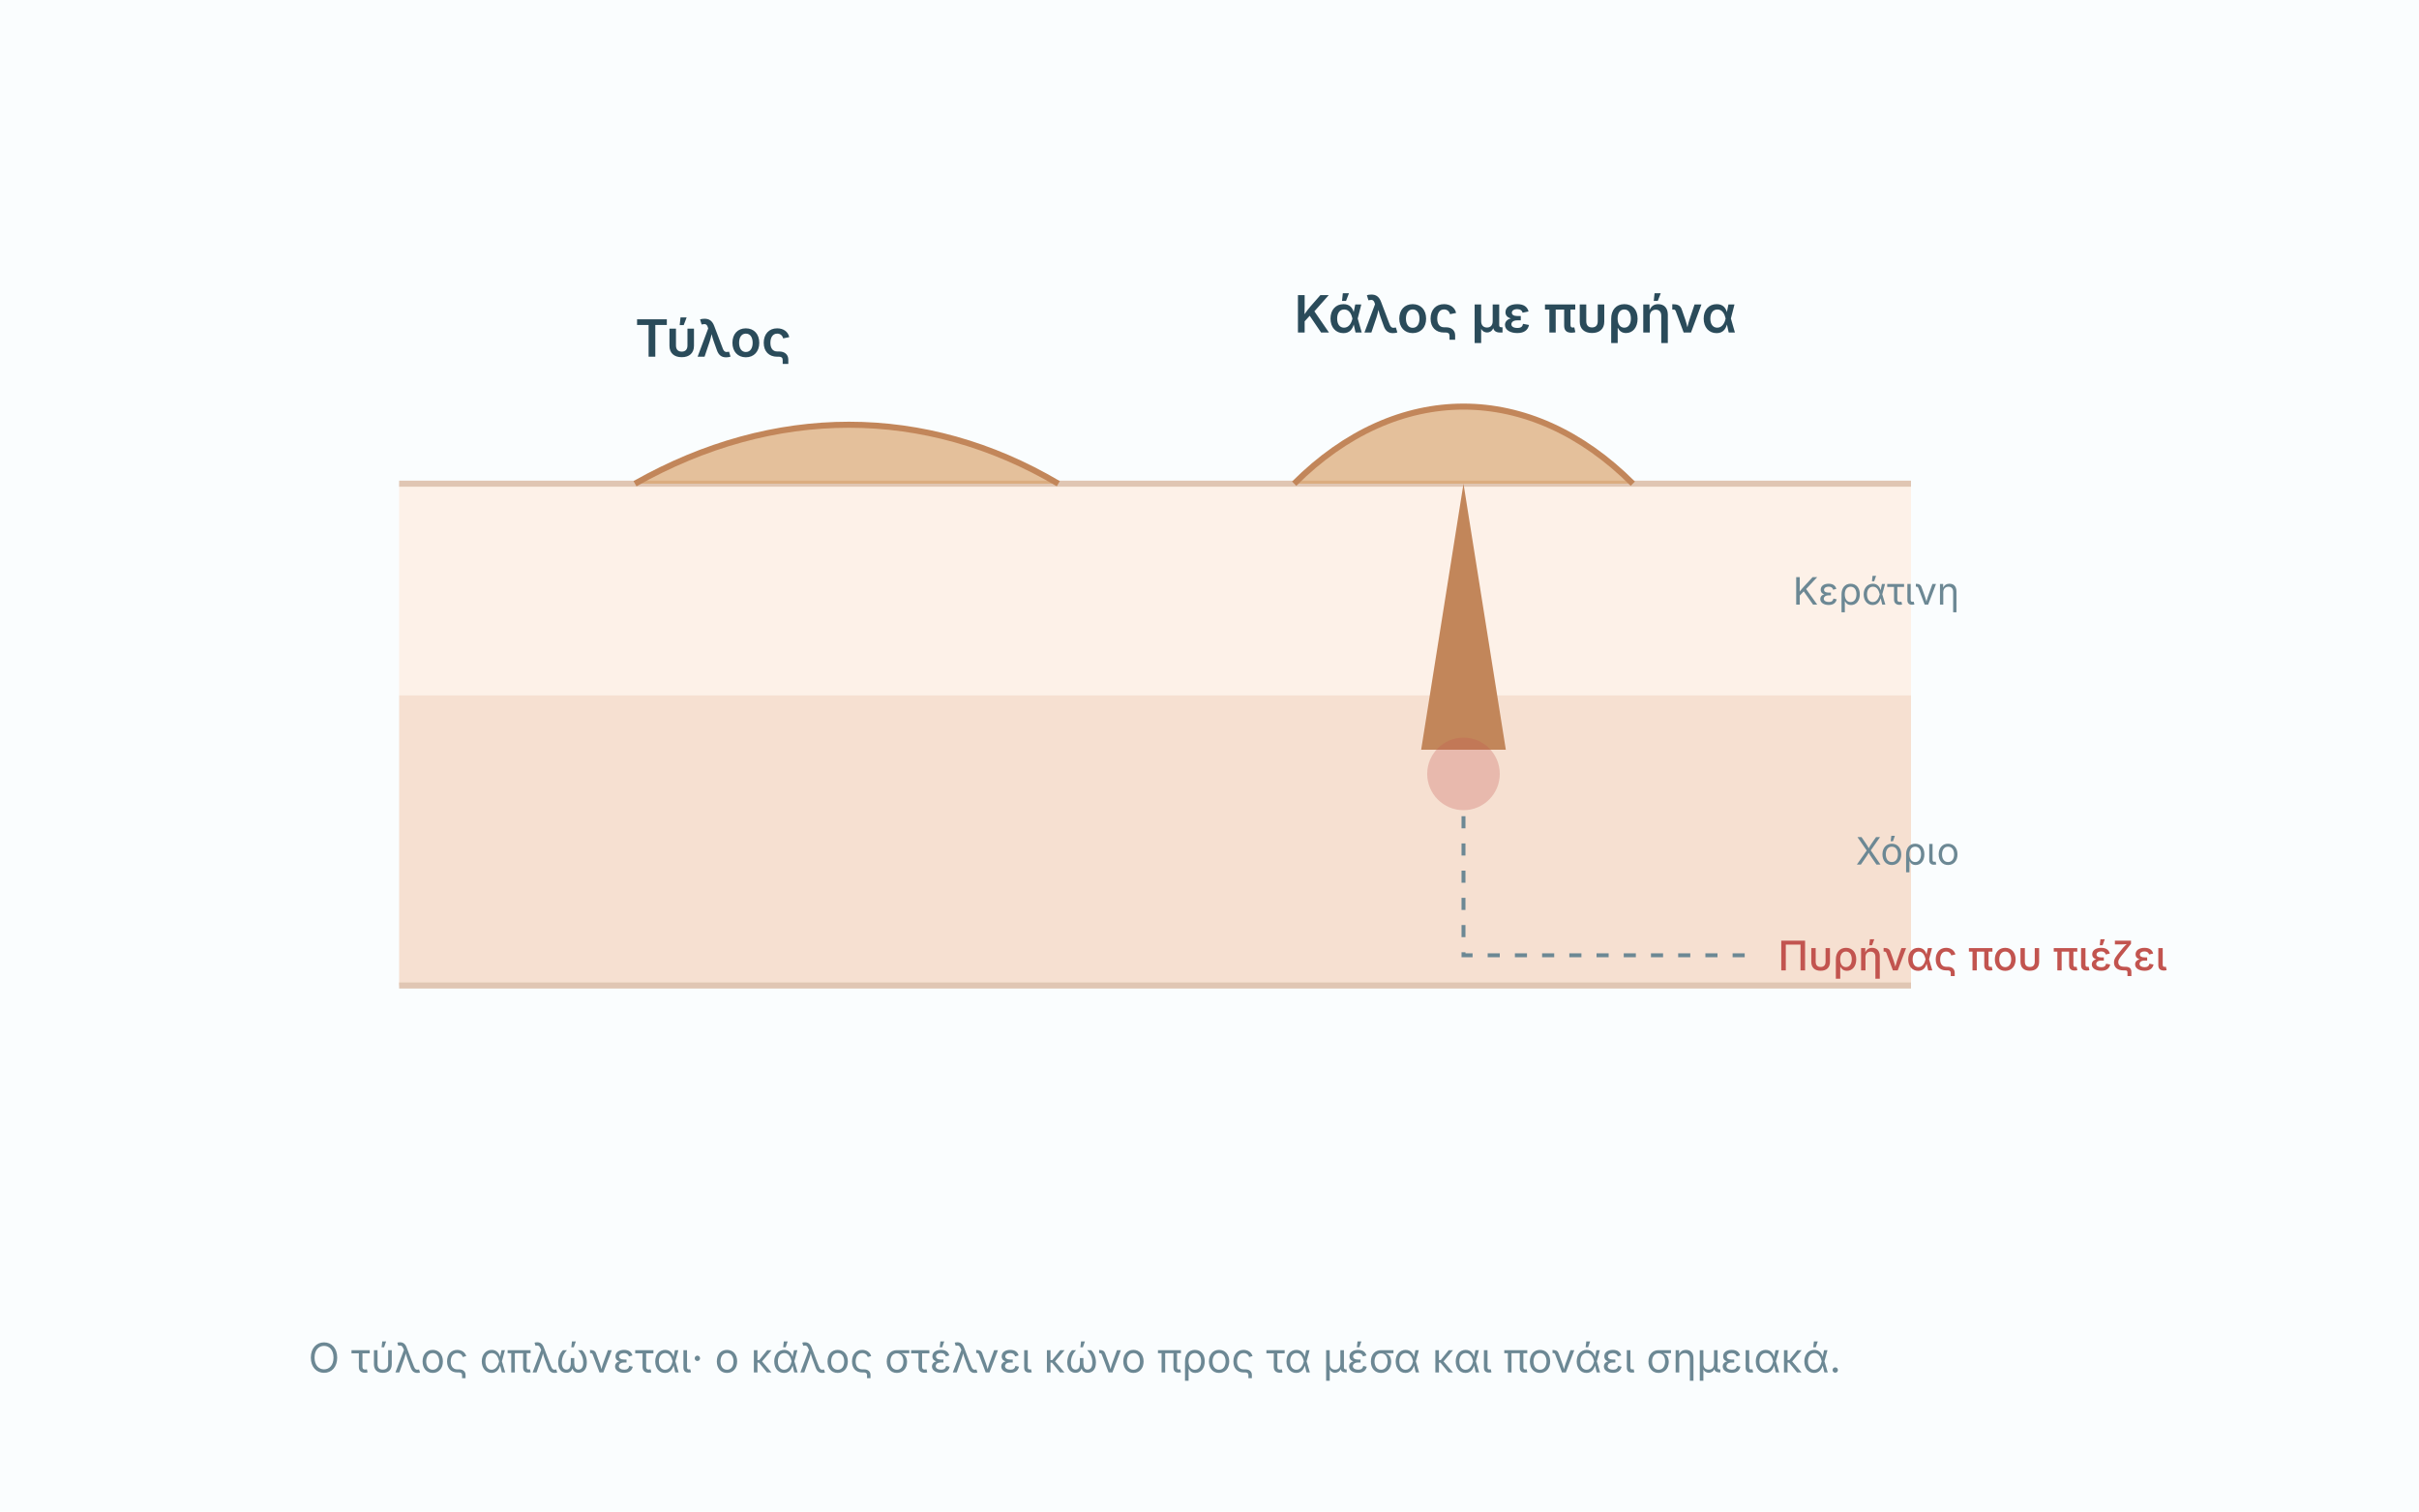
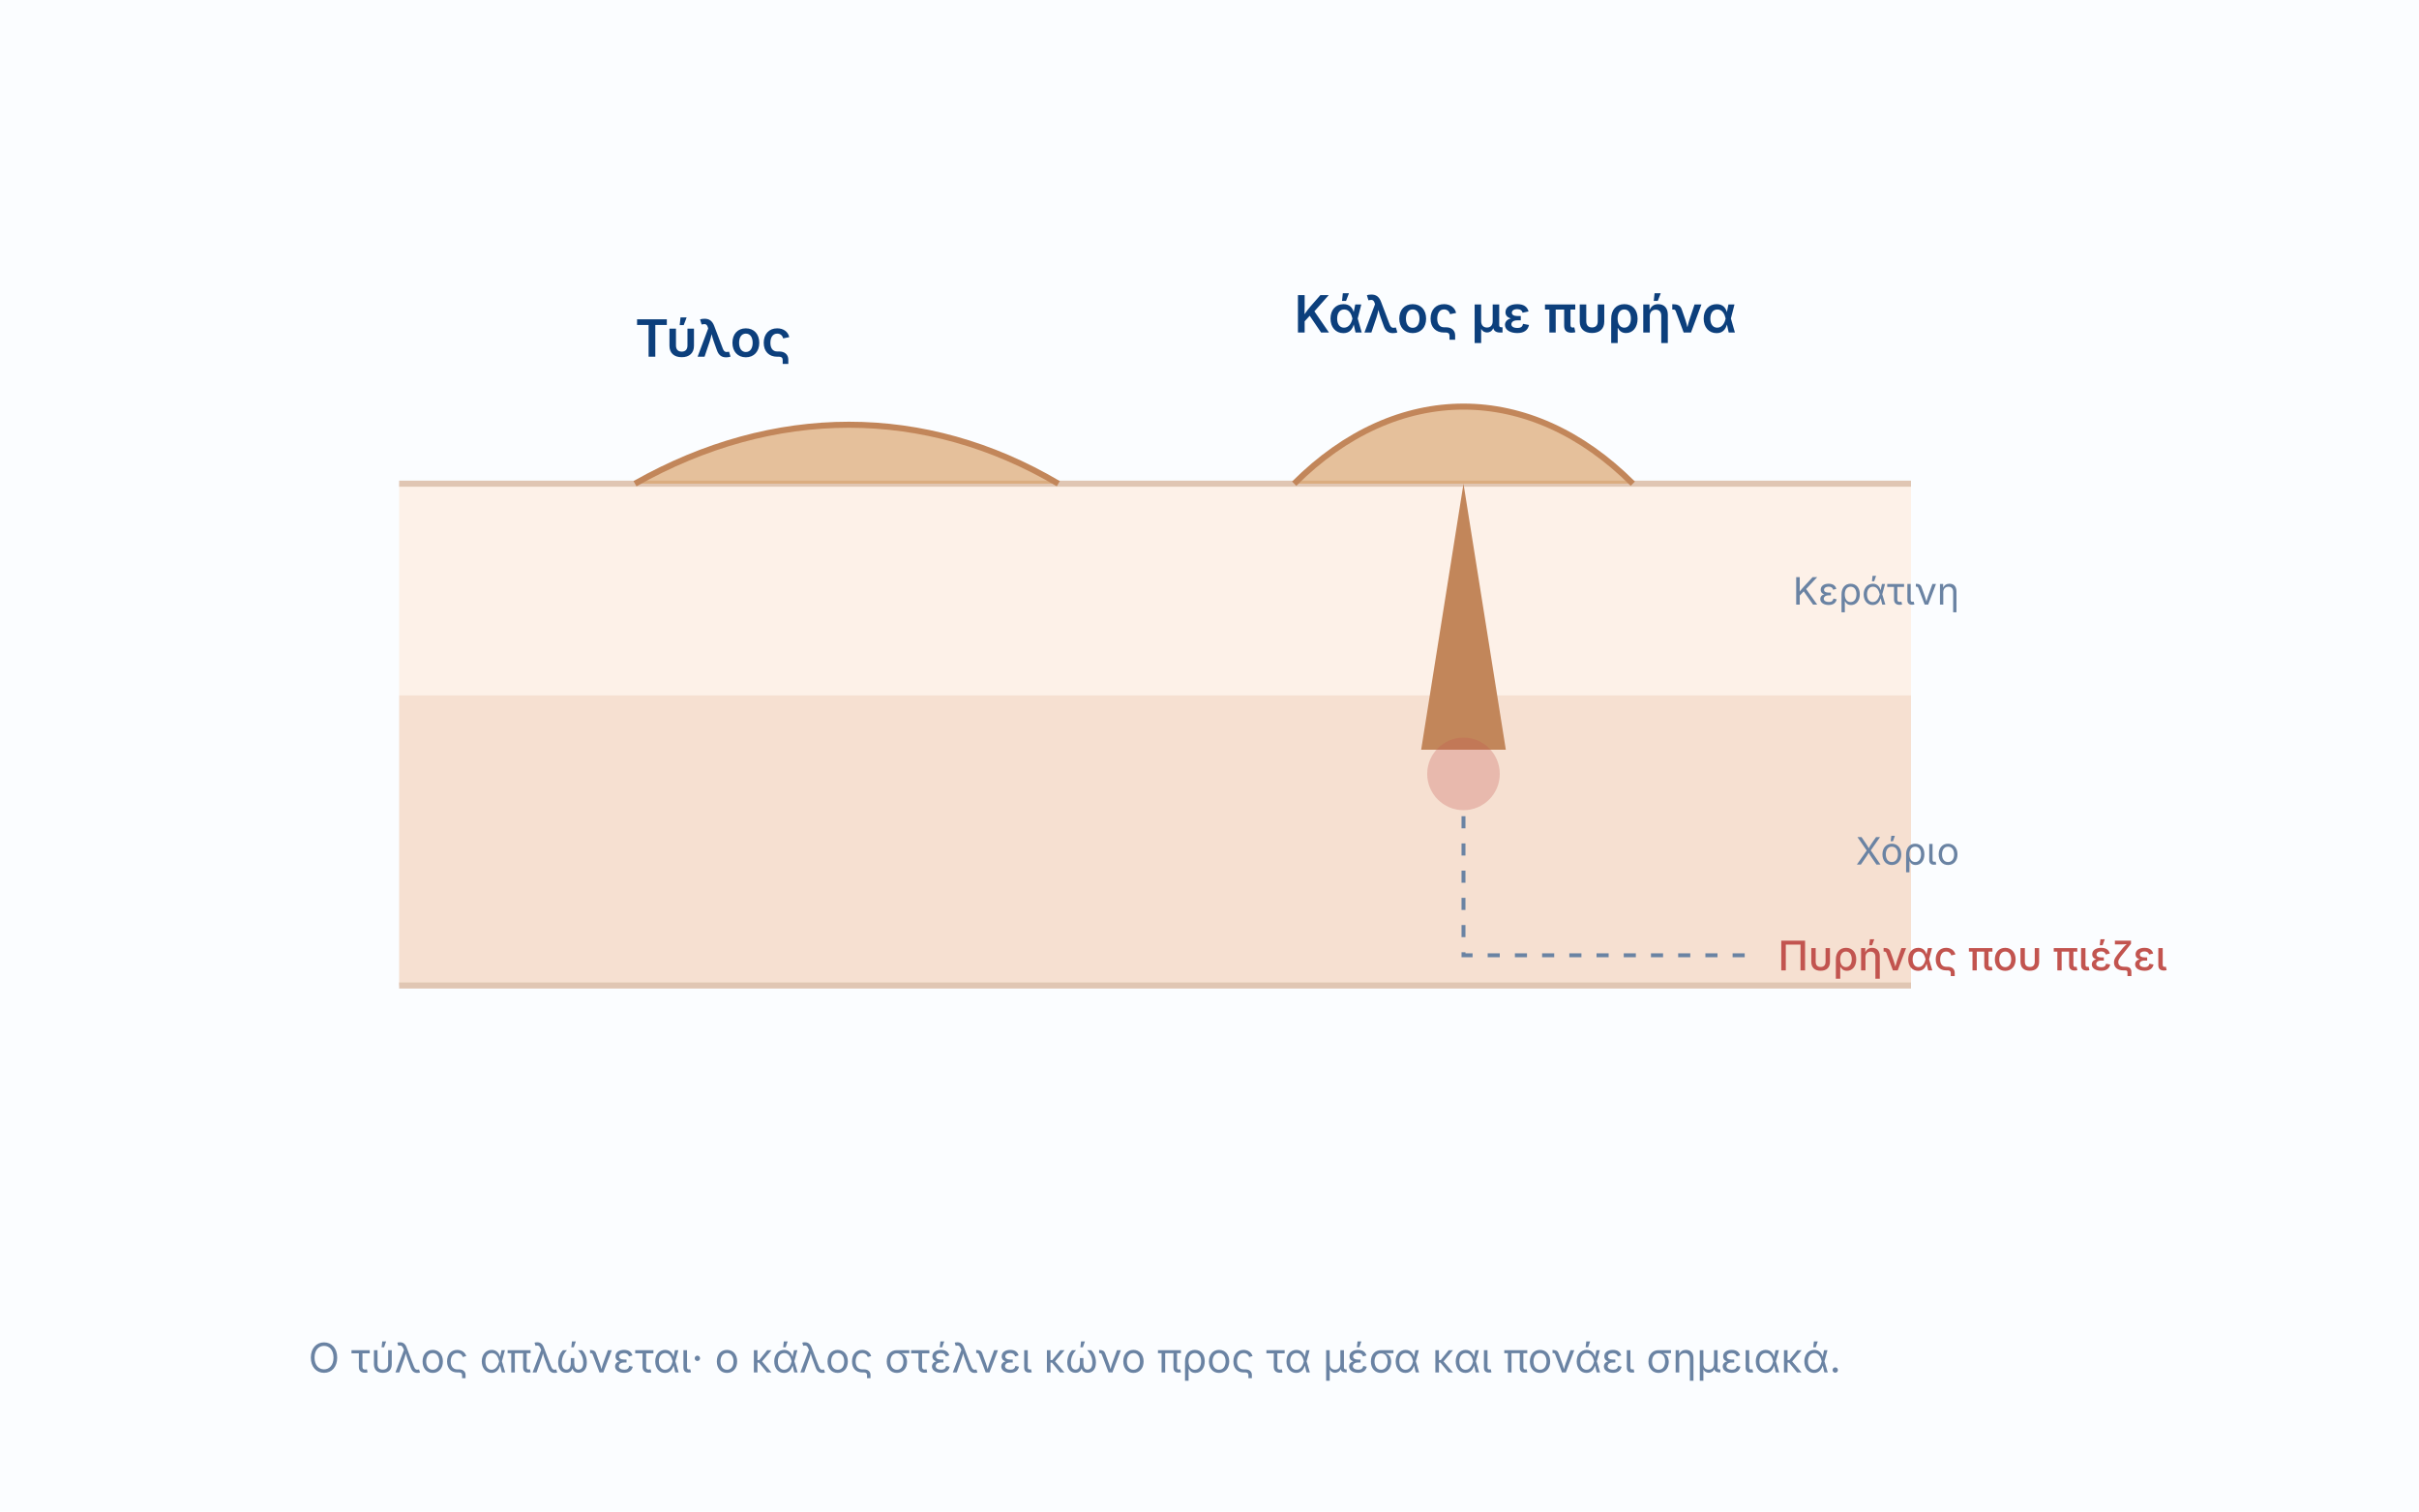
<svg xmlns="http://www.w3.org/2000/svg" viewBox="0 0 800 500" width="800" height="500" role="img" aria-label="Τύλος και κάλος σε τομή">
-   <rect width="800" height="500" fill="#fafdfe" />
+   <rect width="800" height="500" fill="#fbfdff" />
  <g transform="translate(62,10)">
    <rect x="70" y="150" width="500" height="70" fill="#fdf1e8" stroke="none" />
    <rect x="70" y="220" width="500" height="96" fill="#f6e0d1" stroke="none" />
    <path d="M70 150h500" stroke="#e0c6b3" stroke-width="2" />
    <path d="M70 316h500" stroke="#e0c6b3" stroke-width="2" />
    <path d="M148 150c46-26 96-26 140 0z" fill="#d9a066" opacity=".65" />
    <path d="M148 150c46-26 96-26 140 0" fill="none" stroke="#c2865a" stroke-width="2" />
    <path d="M366 150c34-34 78-34 112 0z" fill="#d9a066" opacity=".65" />
    <path d="M366 150c34-34 78-34 112 0" fill="none" stroke="#c2865a" stroke-width="2" />
    <path d="M422 150l-14 88h28z" fill="#c2865a" />
    <circle cx="422" cy="246" r="12" fill="#c2544f" opacity=".28" />
-     <text x="148" y="108" font-family="Manrope,Inter,-apple-system,BlinkMacSystemFont,'Segoe UI',Helvetica,Arial,sans-serif" font-size="17" font-weight="560" fill="#2a4b5a" text-anchor="start">Τύλος</text>
-     <text x="366" y="100" font-family="Manrope,Inter,-apple-system,BlinkMacSystemFont,'Segoe UI',Helvetica,Arial,sans-serif" font-size="17" font-weight="560" fill="#2a4b5a" text-anchor="start">Κάλος με πυρήνα</text>
-     <path d="M422 260v46h96" fill="none" stroke="#6c8894" stroke-width="1.3" stroke-dasharray="4 5" />
+     <text x="148" y="108" font-family="Manrope,Inter,-apple-system,BlinkMacSystemFont,'Segoe UI',Helvetica,Arial,sans-serif" font-size="17" font-weight="560" fill="#0c3f7c" text-anchor="start">Τύλος</text>
+     <text x="366" y="100" font-family="Manrope,Inter,-apple-system,BlinkMacSystemFont,'Segoe UI',Helvetica,Arial,sans-serif" font-size="17" font-weight="560" fill="#0c3f7c" text-anchor="start">Κάλος με πυρήνα</text>
+     <path d="M422 260v46h96" fill="none" stroke="#6a83a3" stroke-width="1.3" stroke-dasharray="4 5" />
    <text x="526" y="311" font-family="Manrope,Inter,-apple-system,BlinkMacSystemFont,'Segoe UI',Helvetica,Arial,sans-serif" font-size="13.5" font-weight="520" fill="#c2544f" text-anchor="start">Πυρήνας που πιέζει</text>
-     <text x="586" y="190" font-family="Manrope,Inter,-apple-system,BlinkMacSystemFont,'Segoe UI',Helvetica,Arial,sans-serif" font-size="12.5" font-weight="420" fill="#6c8894" text-anchor="end">Κεράτινη</text>
-     <text x="586" y="276" font-family="Manrope,Inter,-apple-system,BlinkMacSystemFont,'Segoe UI',Helvetica,Arial,sans-serif" font-size="12.5" font-weight="420" fill="#6c8894" text-anchor="end">Χόριο</text>
-     <text x="40" y="444" font-family="Manrope,Inter,-apple-system,BlinkMacSystemFont,'Segoe UI',Helvetica,Arial,sans-serif" font-size="13.5" font-weight="420" fill="#6c8894" text-anchor="start">Ο τύλος απλώνεται· ο κάλος στέλνει κώνο προς τα μέσα και πονάει σημειακά.</text>
+     <text x="586" y="190" font-family="Manrope,Inter,-apple-system,BlinkMacSystemFont,'Segoe UI',Helvetica,Arial,sans-serif" font-size="12.5" font-weight="420" fill="#6a83a3" text-anchor="end">Κεράτινη</text>
+     <text x="586" y="276" font-family="Manrope,Inter,-apple-system,BlinkMacSystemFont,'Segoe UI',Helvetica,Arial,sans-serif" font-size="12.5" font-weight="420" fill="#6a83a3" text-anchor="end">Χόριο</text>
+     <text x="40" y="444" font-family="Manrope,Inter,-apple-system,BlinkMacSystemFont,'Segoe UI',Helvetica,Arial,sans-serif" font-size="13.5" font-weight="420" fill="#6a83a3" text-anchor="start">Ο τύλος απλώνεται· ο κάλος στέλνει κώνο προς τα μέσα και πονάει σημειακά.</text>
  </g>
</svg>
